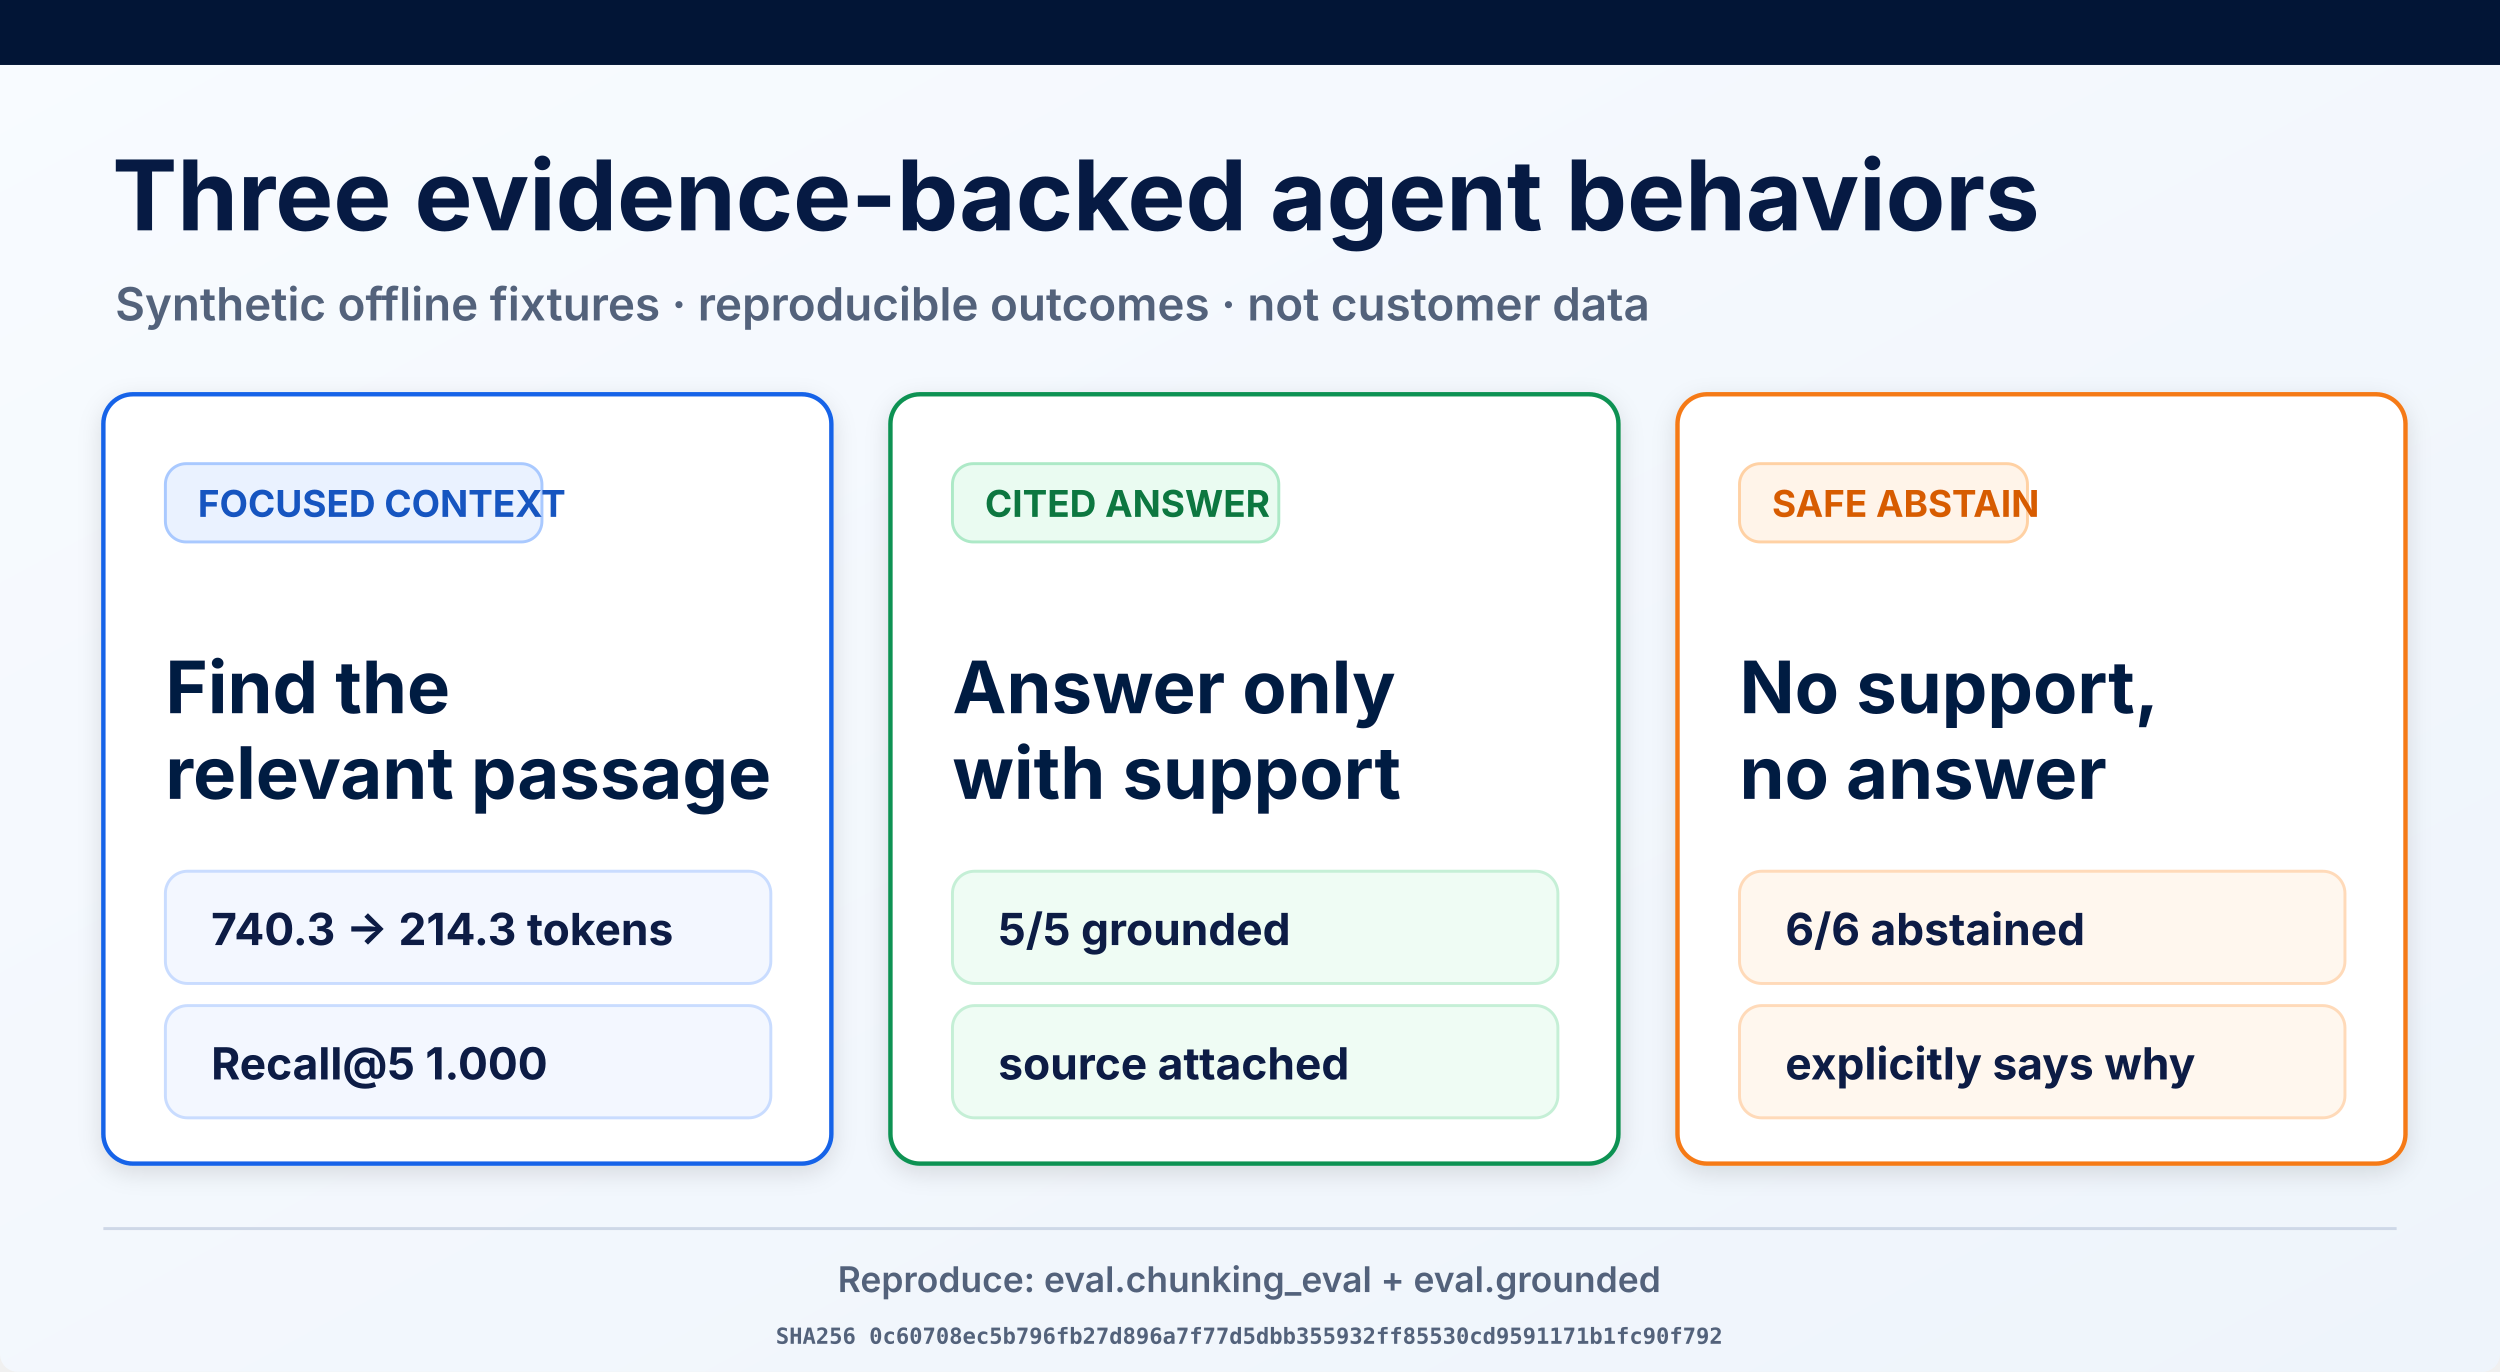
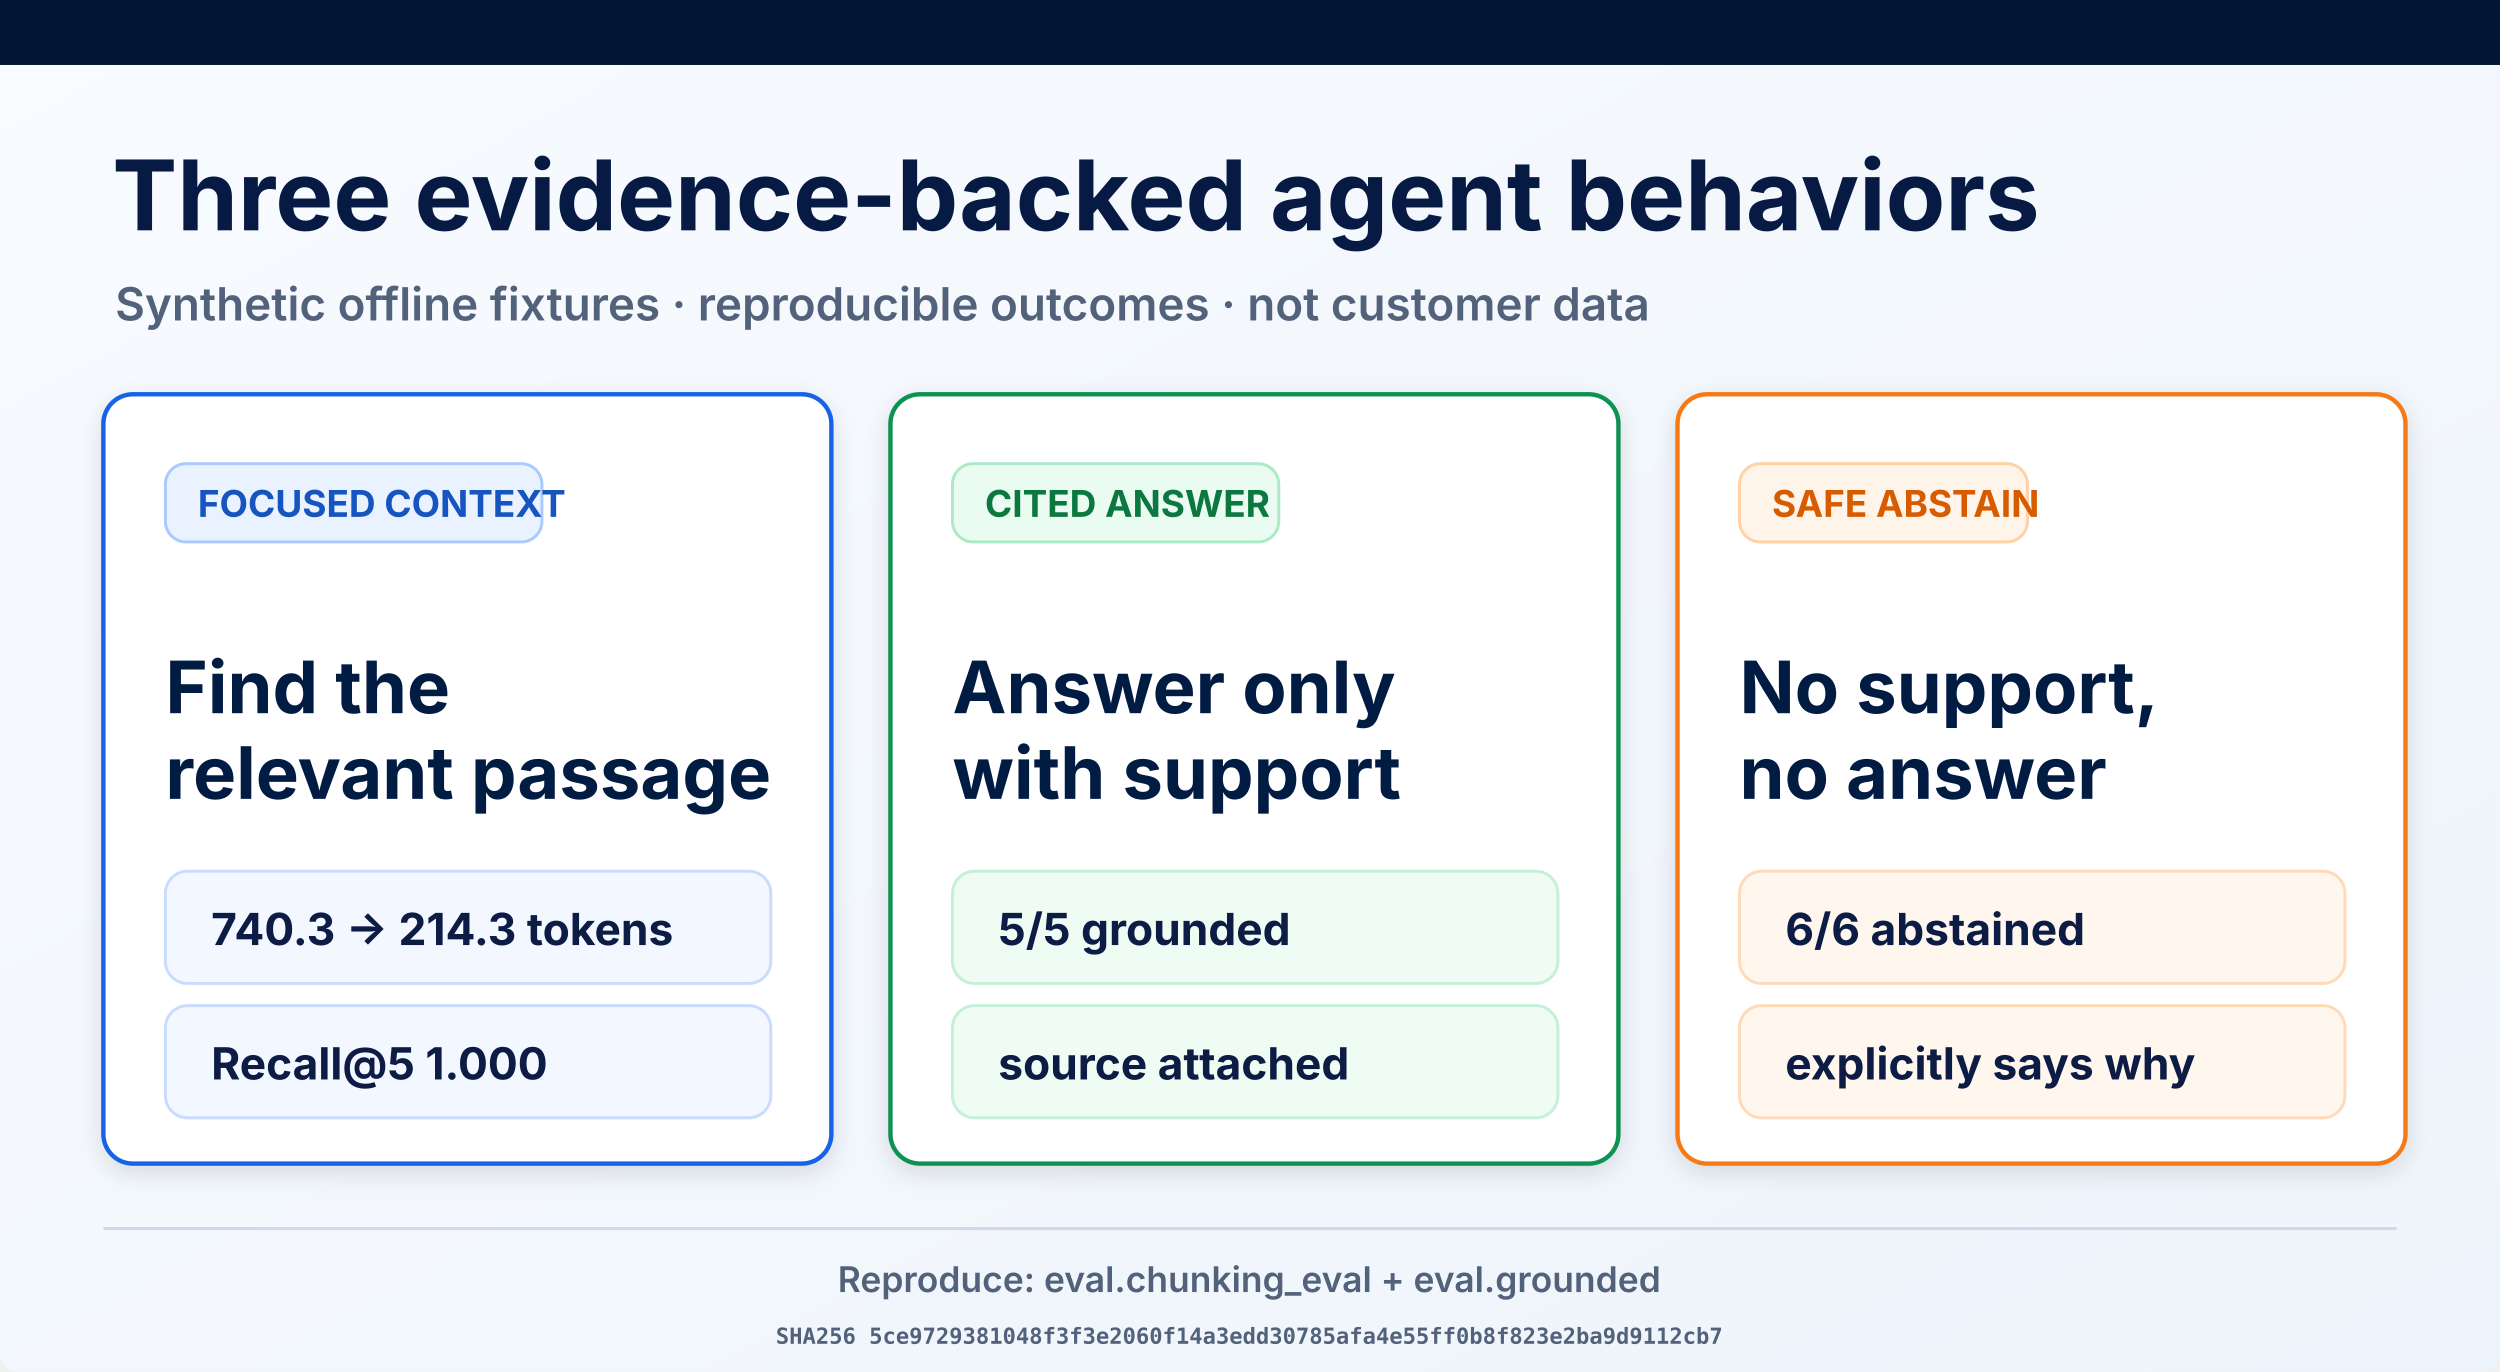
<svg xmlns="http://www.w3.org/2000/svg" width="1693" height="929" viewBox="0 0 1693 929" role="img" aria-labelledby="title desc">
  <defs>
    <linearGradient id="page" x1="0" y1="0" x2="1" y2="1">
      <stop offset="0" stop-color="#f8fbff" />
      <stop offset="1" stop-color="#eef4fb" />
    </linearGradient>
    <filter id="shadow" x="-10%" y="-10%" width="120%" height="130%">
      <feDropShadow dx="0" dy="5" stdDeviation="8" flood-opacity=".12" />
    </filter>
  </defs>
  <rect width="1693" height="929" rx="12" fill="url(#page)" />
  <rect width="1693" height="44" fill="#021536" />
  <text x="76" y="156" font-family="Inter, Arial, sans-serif" font-size="66" font-weight="700" fill="#061a43">Three evidence-backed agent behaviors</text>
  <text x="78" y="217" font-family="Inter, Arial, sans-serif" font-size="31" font-weight="600" fill="#53627b">Synthetic offline fixtures · reproducible outcomes · not customer data</text>
  <g filter="url(#shadow)">
    <rect x="70" y="267" width="493" height="521" rx="20" fill="#fff" stroke="#1763e8" stroke-width="3" />
    <rect x="112" y="314" width="255" height="53" rx="14" fill="#eaf2ff" stroke="#a9c9ff" stroke-width="2" />
    <text x="134" y="350" font-family="Inter, Arial, sans-serif" font-size="25" font-weight="700" fill="#1554c0">FOCUSED CONTEXT</text>
    <text x="112" y="483" font-family="Inter, Arial, sans-serif" font-size="49" font-weight="700" fill="#061a43">Find the</text>
    <text x="112" y="541" font-family="Inter, Arial, sans-serif" font-size="49" font-weight="700" fill="#061a43">relevant passage</text>
    <rect x="112" y="590" width="410" height="76" rx="15" fill="#f3f7ff" stroke="#c9dcff" stroke-width="2" />
    <text x="143" y="640" font-family="Inter, Arial, sans-serif" font-size="30" font-weight="700" fill="#0a1b44">740.3 → 214.3 tokens</text>
    <rect x="112" y="681" width="410" height="76" rx="15" fill="#f3f7ff" stroke="#c9dcff" stroke-width="2" />
    <text x="143" y="731" font-family="Inter, Arial, sans-serif" font-size="30" font-weight="700" fill="#0a1b44">Recall@5 1.000</text>
  </g>
  <g filter="url(#shadow)">
    <rect x="603" y="267" width="493" height="521" rx="20" fill="#fff" stroke="#109252" stroke-width="3" />
    <rect x="645" y="314" width="221" height="53" rx="14" fill="#eafbf1" stroke="#ade9c7" stroke-width="2" />
    <text x="667" y="350" font-family="Inter, Arial, sans-serif" font-size="25" font-weight="700" fill="#08773f">CITED ANSWER</text>
    <text x="645" y="483" font-family="Inter, Arial, sans-serif" font-size="49" font-weight="700" fill="#061a43">Answer only</text>
    <text x="645" y="541" font-family="Inter, Arial, sans-serif" font-size="49" font-weight="700" fill="#061a43">with support</text>
    <rect x="645" y="590" width="410" height="76" rx="15" fill="#effcf4" stroke="#c5efd6" stroke-width="2" />
    <text x="676" y="640" font-family="Inter, Arial, sans-serif" font-size="30" font-weight="700" fill="#0a1b44">5/5 grounded</text>
    <rect x="645" y="681" width="410" height="76" rx="15" fill="#effcf4" stroke="#c5efd6" stroke-width="2" />
    <text x="676" y="731" font-family="Inter, Arial, sans-serif" font-size="30" font-weight="700" fill="#0a1b44">source attached</text>
  </g>
  <g filter="url(#shadow)">
    <rect x="1136" y="267" width="493" height="521" rx="20" fill="#fff" stroke="#f57a19" stroke-width="3" />
    <rect x="1178" y="314" width="195" height="53" rx="14" fill="#fff4e9" stroke="#ffd1a4" stroke-width="2" />
    <text x="1200" y="350" font-family="Inter, Arial, sans-serif" font-size="25" font-weight="700" fill="#d75c06">SAFE ABSTAIN</text>
    <text x="1178" y="483" font-family="Inter, Arial, sans-serif" font-size="49" font-weight="700" fill="#061a43">No support,</text>
    <text x="1178" y="541" font-family="Inter, Arial, sans-serif" font-size="49" font-weight="700" fill="#061a43">no answer</text>
    <rect x="1178" y="590" width="410" height="76" rx="15" fill="#fff7ee" stroke="#ffdab9" stroke-width="2" />
    <text x="1209" y="640" font-family="Inter, Arial, sans-serif" font-size="30" font-weight="700" fill="#0a1b44">6/6 abstained</text>
    <rect x="1178" y="681" width="410" height="76" rx="15" fill="#fff7ee" stroke="#ffdab9" stroke-width="2" />
    <text x="1209" y="731" font-family="Inter, Arial, sans-serif" font-size="30" font-weight="700" fill="#0a1b44">explicitly says why</text>
  </g>
  <line x1="70" y1="832" x2="1623" y2="832" stroke="#ced8e7" stroke-width="2" />
  <text x="846" y="875" text-anchor="middle" font-family="Inter, Arial, sans-serif" font-size="24" font-weight="600" fill="#53627b">Reproduce: eval.chunking_eval + eval.grounded</text>
-   <text x="846" y="910" text-anchor="middle" font-family="ui-monospace, monospace" font-size="15" font-weight="600" fill="#53627b">SHA256 0c60708ec5b796fb27d896a7f77d5dbb355932ff85530cd9591171b1fc90f792</text>
+   <text x="846" y="910" text-anchor="middle" font-family="ui-monospace, monospace" font-size="15" font-weight="600" fill="#53627b">SHA256 5ce9729381048f3f3e2060f14a3edd30785afa4e55ff0b8f823e2ba9d9112cb7</text>
</svg>
